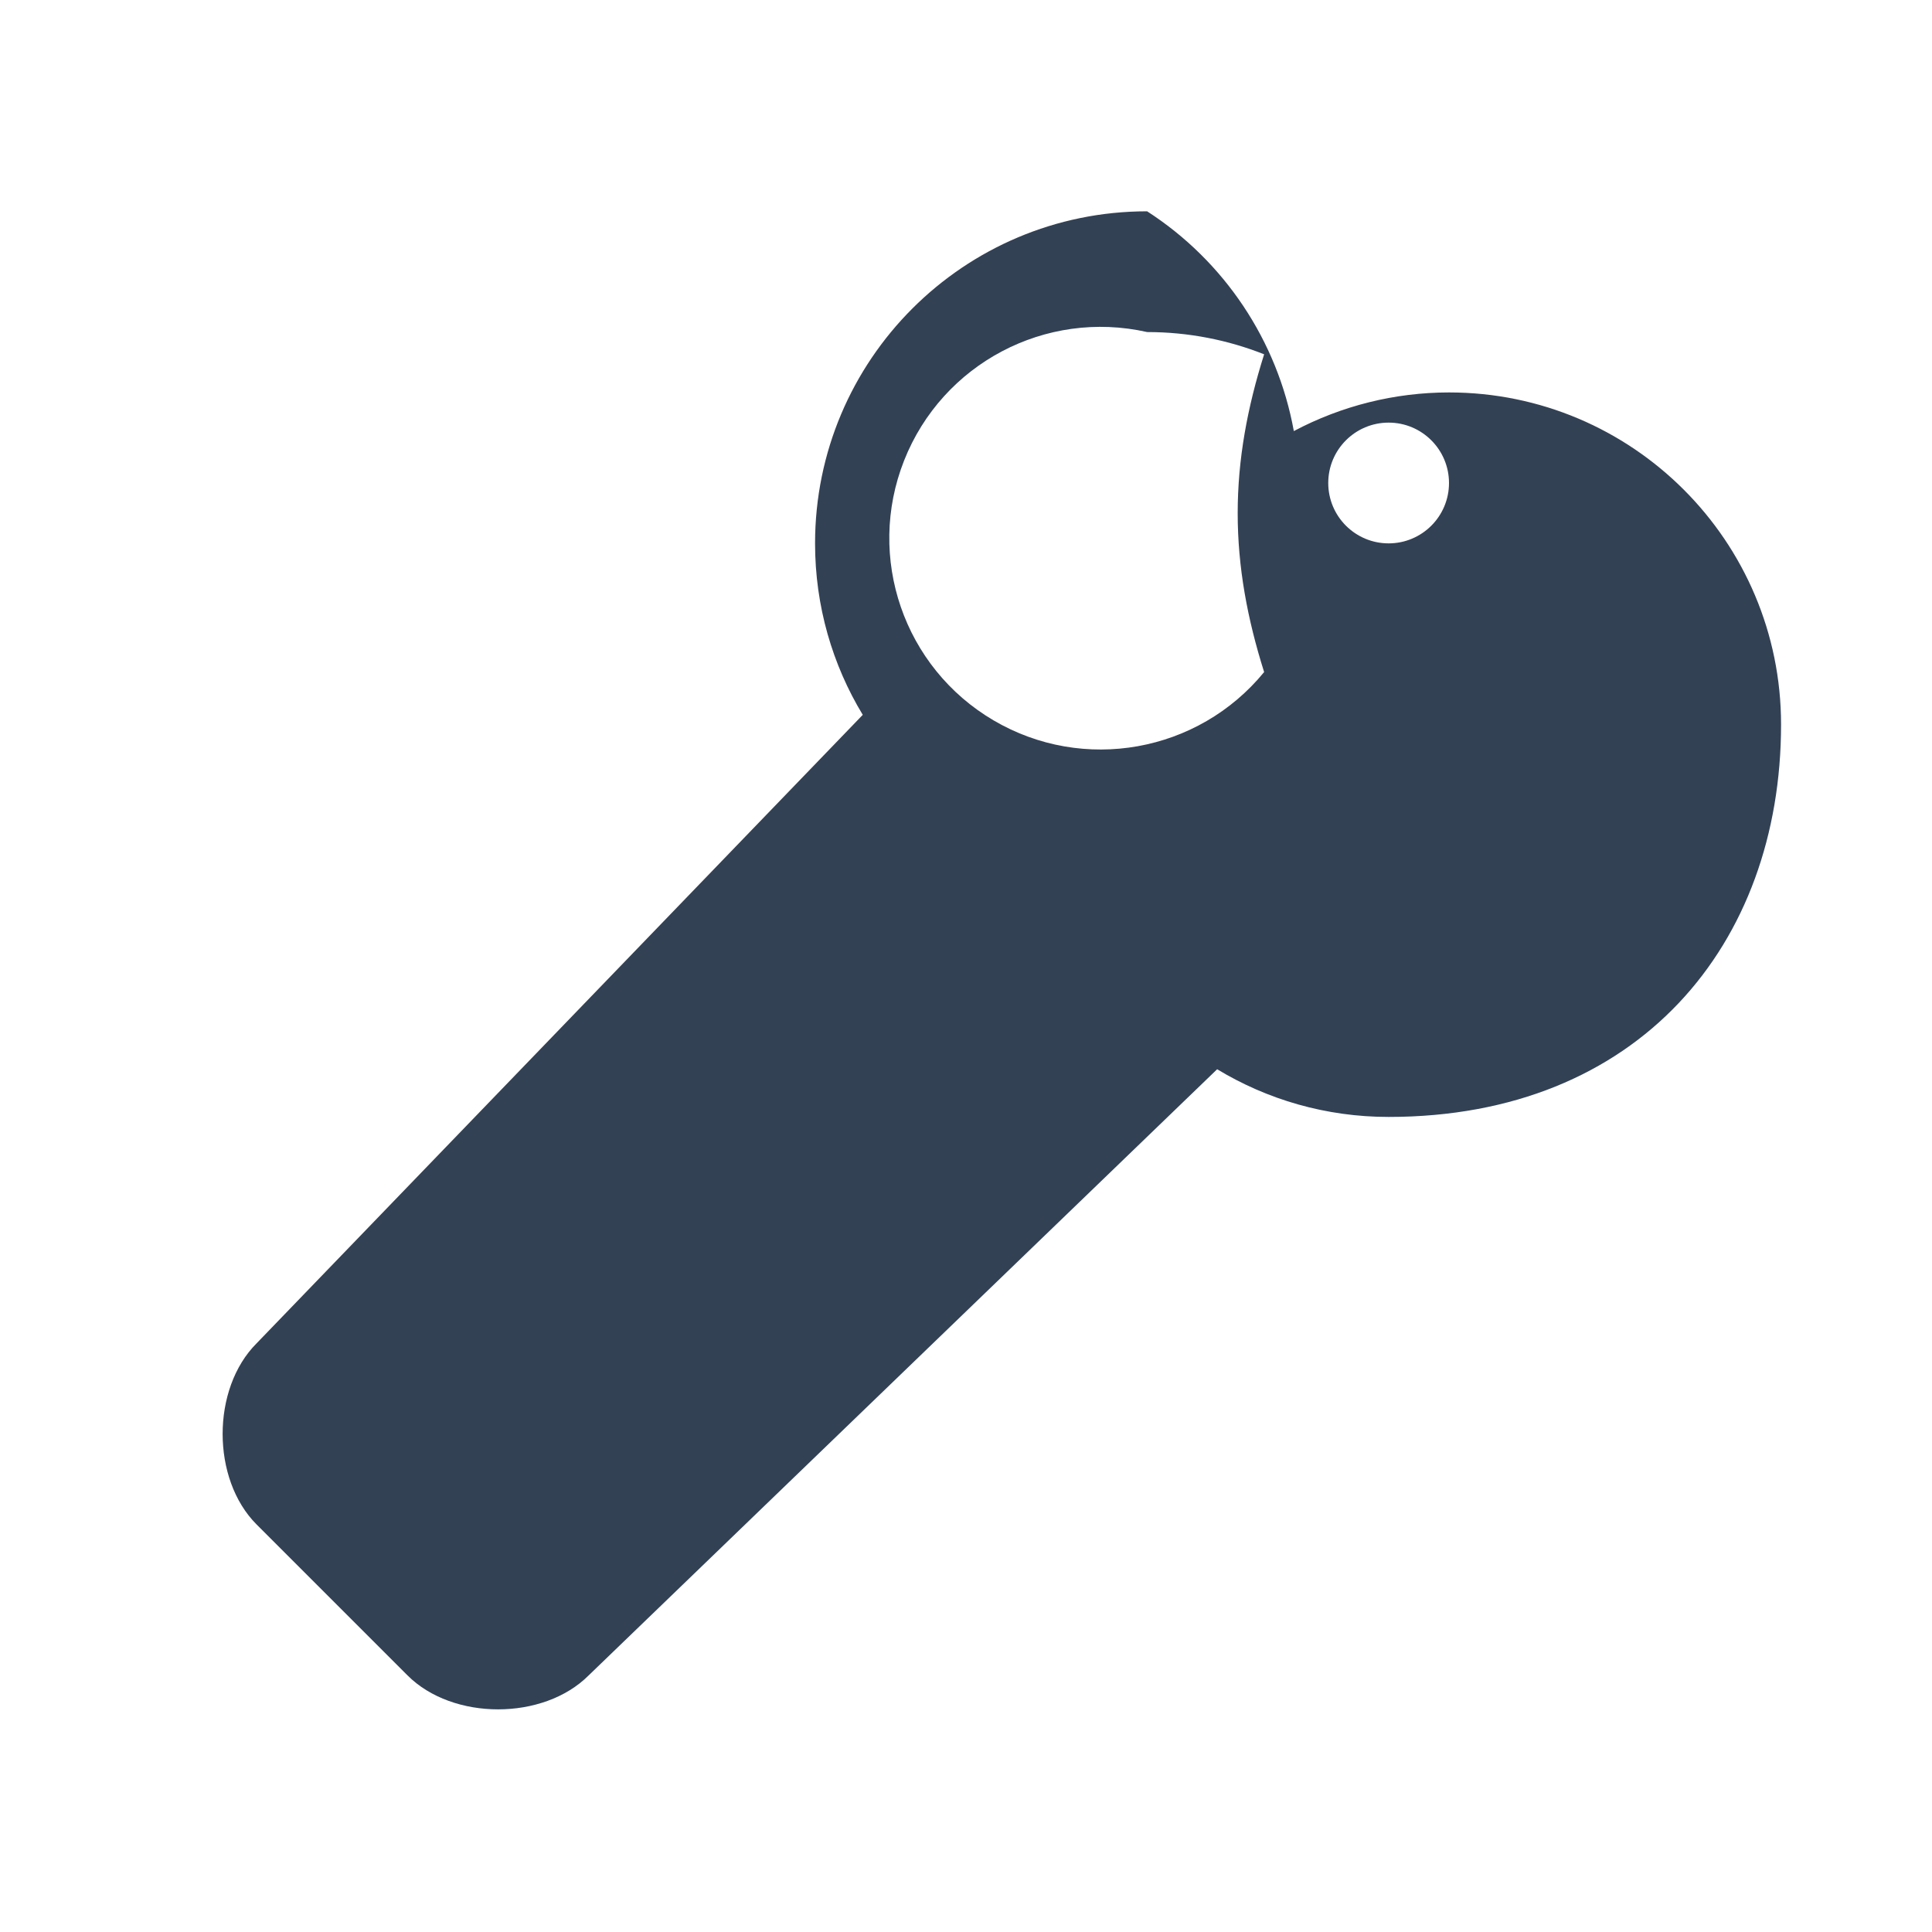
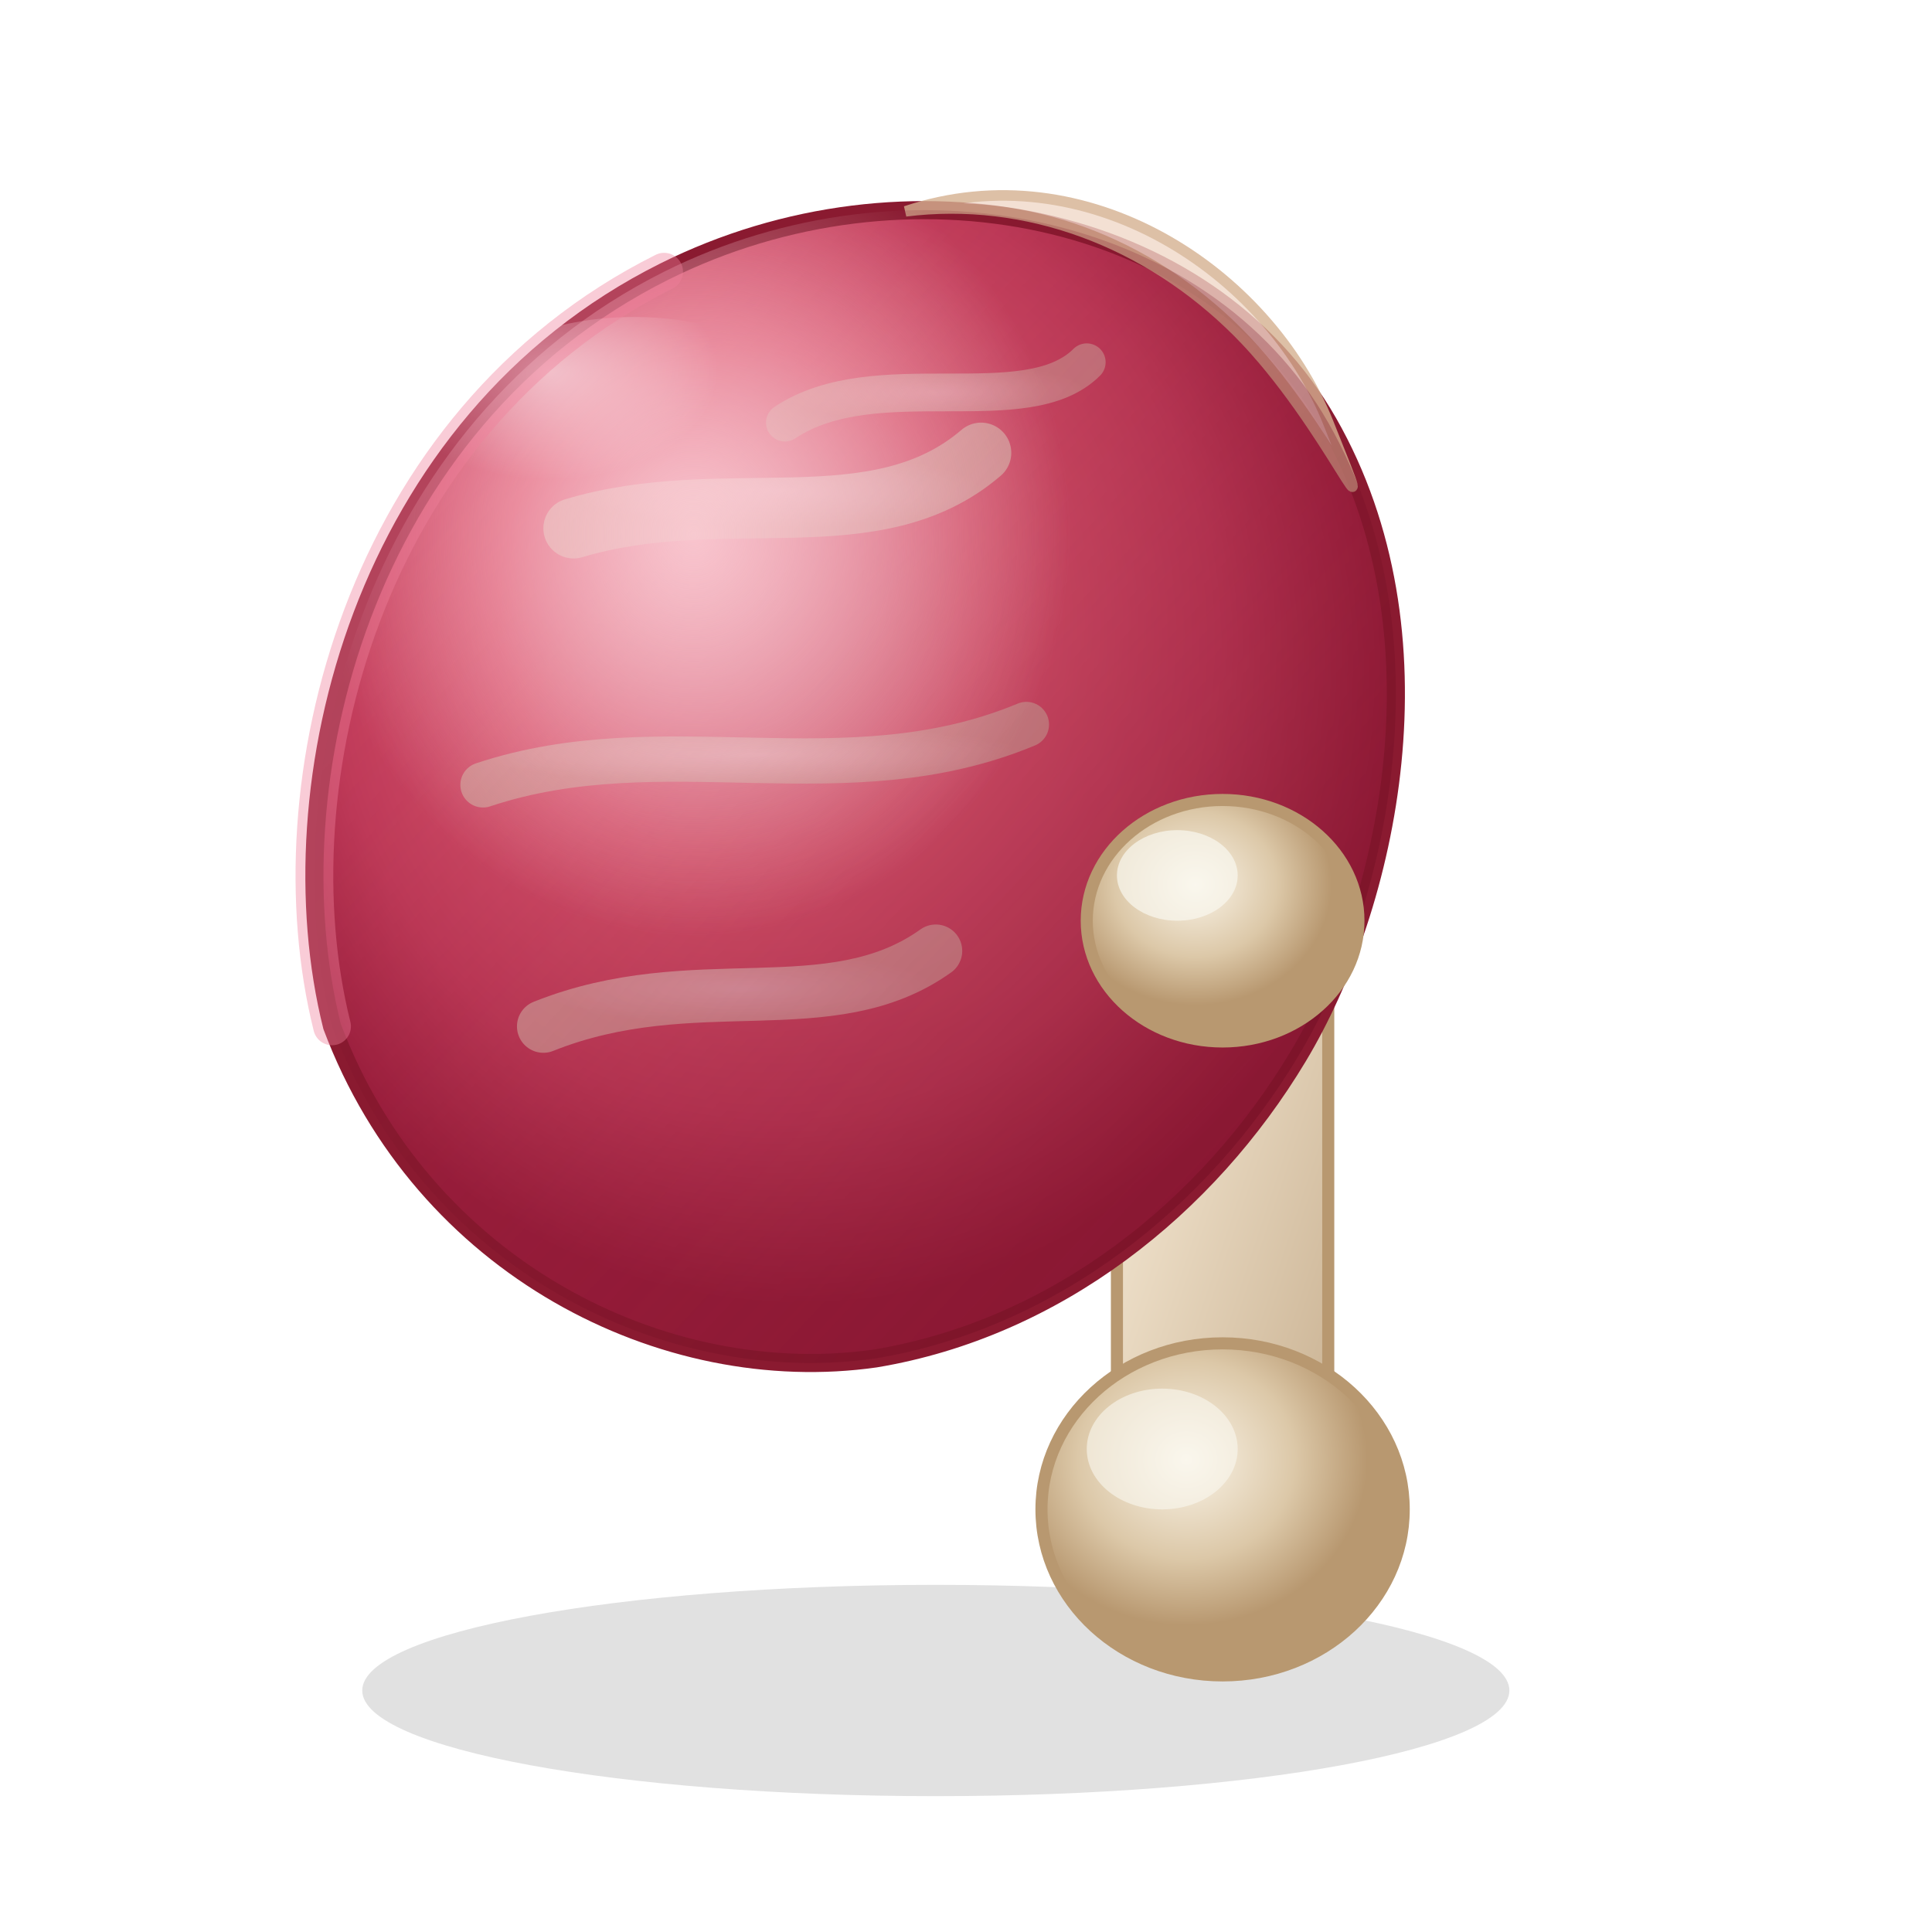
- <svg xmlns="http://www.w3.org/2000/svg" viewBox="0 0 64 64">
-   <path fill="#334155" fill-rule="evenodd" d="M38 7c-6.075 0-11 4.925-11 11 0 2.08.577 4.024 1.58 5.68L8.5 44.5C7 46 7 49 8.5 50.5L13.5 55.5C15 57 18 57 19.5 55.5L40.32 35.42C41.976 36.423 43.92 37 46 37c8.284 0 13-5.716 13-13 0-6.075-4.925-11-11-11a10.98 10.98 0 0 0-5.14 1.28A11.003 11.003 0 0 0 38 7zm0 4c1.37 0 2.676.262 3.876.737C41.32 13.498 41 15.213 41 17c0 1.787.32 3.502.876 5.263A7 7 0 1 1 38 11zm8 3a2 2 0 1 0 0 4 2 2 0 0 0 0-4z" />
+ <svg xmlns="http://www.w3.org/2000/svg" viewBox="0 0 128 128">
+   <defs>
+     <radialGradient id="g_ham_main" cx="45%" cy="40%" r="55%" fx="35%" fy="30%">
+       <stop offset="0%" stop-color="#f5a0b0" />
+       <stop offset="40%" stop-color="#e8607a" />
+       <stop offset="75%" stop-color="#c94060" />
+       <stop offset="100%" stop-color="#a02040" />
+     </radialGradient>
+     <radialGradient id="g_ham_highlight" cx="35%" cy="28%" r="35%">
+       <stop offset="0%" stop-color="#fdd0d8" stop-opacity="0.85" />
+       <stop offset="100%" stop-color="#fdd0d8" stop-opacity="0" />
+     </radialGradient>
+     <linearGradient id="g_ham_shadow" x1="0%" y1="0%" x2="100%" y2="100%">
+       <stop offset="0%" stop-color="#8a1a30" stop-opacity="0" />
+       <stop offset="100%" stop-color="#6a0a20" stop-opacity="0.55" />
+     </linearGradient>
+     <radialGradient id="g_ham_fat1" cx="50%" cy="50%" r="50%">
+       <stop offset="0%" stop-color="#fff5f0" />
+       <stop offset="100%" stop-color="#e8d0c0" />
+     </radialGradient>
+     <radialGradient id="g_ham_fat2" cx="50%" cy="50%" r="50%">
+       <stop offset="0%" stop-color="#ffeee8" />
+       <stop offset="100%" stop-color="#ddc0b0" />
+     </radialGradient>
+     <linearGradient id="g_ham_bone" x1="0%" y1="0%" x2="100%" y2="100%">
+       <stop offset="0%" stop-color="#f8f0e0" />
+       <stop offset="40%" stop-color="#e8d8c0" />
+       <stop offset="100%" stop-color="#c8b090" />
+     </linearGradient>
+     <radialGradient id="g_ham_bone_end" cx="40%" cy="35%" r="50%">
+       <stop offset="0%" stop-color="#faf4e8" />
+       <stop offset="60%" stop-color="#dcc8a8" />
+       <stop offset="100%" stop-color="#b89870" />
+     </radialGradient>
+     <linearGradient id="g_ham_skin" x1="0%" y1="0%" x2="0%" y2="100%">
+       <stop offset="0%" stop-color="#c86858" />
+       <stop offset="50%" stop-color="#a84840" />
+       <stop offset="100%" stop-color="#883030" />
+     </linearGradient>
+     <radialGradient id="g_ham_gloss" cx="30%" cy="20%" r="40%">
+       <stop offset="0%" stop-color="#ffffff" stop-opacity="0.5" />
+       <stop offset="100%" stop-color="#ffffff" stop-opacity="0" />
+     </radialGradient>
+   </defs>
+   <ellipse cx="62" cy="112" rx="38" ry="7" fill="#000000" fill-opacity="0.12" />
+   <rect x="74" y="58" width="14" height="42" rx="7" ry="7" fill="url(#g_ham_bone)" stroke="#b89870" stroke-width="0.8" />
+   <ellipse cx="81" cy="100" rx="12" ry="11" fill="url(#g_ham_bone_end)" stroke="#b89870" stroke-width="0.8" />
+   <ellipse cx="77" cy="96" rx="5" ry="4" fill="#faf8f0" fill-opacity="0.6" />
+   <path d="M 22 68            C 18 52, 24 28, 44 18            C 60 10, 80 14, 88 28            C 96 42, 92 60, 86 70            C 80 80, 70 88, 58 90            C 44 92, 28 84, 22 68 Z" fill="url(#g_ham_main)" stroke="#8a1a30" stroke-width="1.2" />
+   <path d="M 38 35 C 48 32, 58 36, 65 30" fill="none" stroke="url(#g_ham_fat1)" stroke-width="4" stroke-linecap="round" opacity="0.7" />
+   <path d="M 32 52 C 44 48, 56 53, 68 48" fill="none" stroke="url(#g_ham_fat2)" stroke-width="3" stroke-linecap="round" opacity="0.65" />
+   <path d="M 36 68 C 46 64, 55 68, 62 63" fill="none" stroke="url(#g_ham_fat1)" stroke-width="3.5" stroke-linecap="round" opacity="0.6" />
+   <path d="M 52 28 C 58 24, 68 28, 72 24" fill="none" stroke="url(#g_ham_fat2)" stroke-width="2.5" stroke-linecap="round" opacity="0.55" />
+   <path d="M 60 14 C 72 10, 84 18, 88 28 C 92 38, 88 28, 82 22 C 76 16, 68 13, 60 14 Z" fill="#f0d8c8" stroke="#d4b090" stroke-width="0.7" opacity="0.8" />
+   <path d="M 22 68            C 18 52, 24 28, 44 18            C 60 10, 80 14, 88 28            C 96 42, 92 60, 86 70            C 80 80, 70 88, 58 90            C 44 92, 28 84, 22 68 Z" fill="url(#g_ham_shadow)" />
+   <path d="M 22 68            C 18 52, 24 28, 44 18            C 60 10, 80 14, 88 28            C 96 42, 92 60, 86 70            C 80 80, 70 88, 58 90            C 44 92, 28 84, 22 68 Z" fill="url(#g_ham_highlight)" />
+   <ellipse cx="42" cy="30" rx="14" ry="9" fill="url(#g_ham_gloss)" />
+   <ellipse cx="81" cy="61" rx="9" ry="8" fill="url(#g_ham_bone_end)" stroke="#b89870" stroke-width="0.8" />
+   <ellipse cx="78" cy="58" rx="4" ry="3" fill="#faf8f0" fill-opacity="0.7" />
+   <path d="M 22 68 C 18 52, 24 28, 44 18" fill="none" stroke="#f0809a" stroke-width="2.5" stroke-linecap="round" opacity="0.4" />
</svg>
